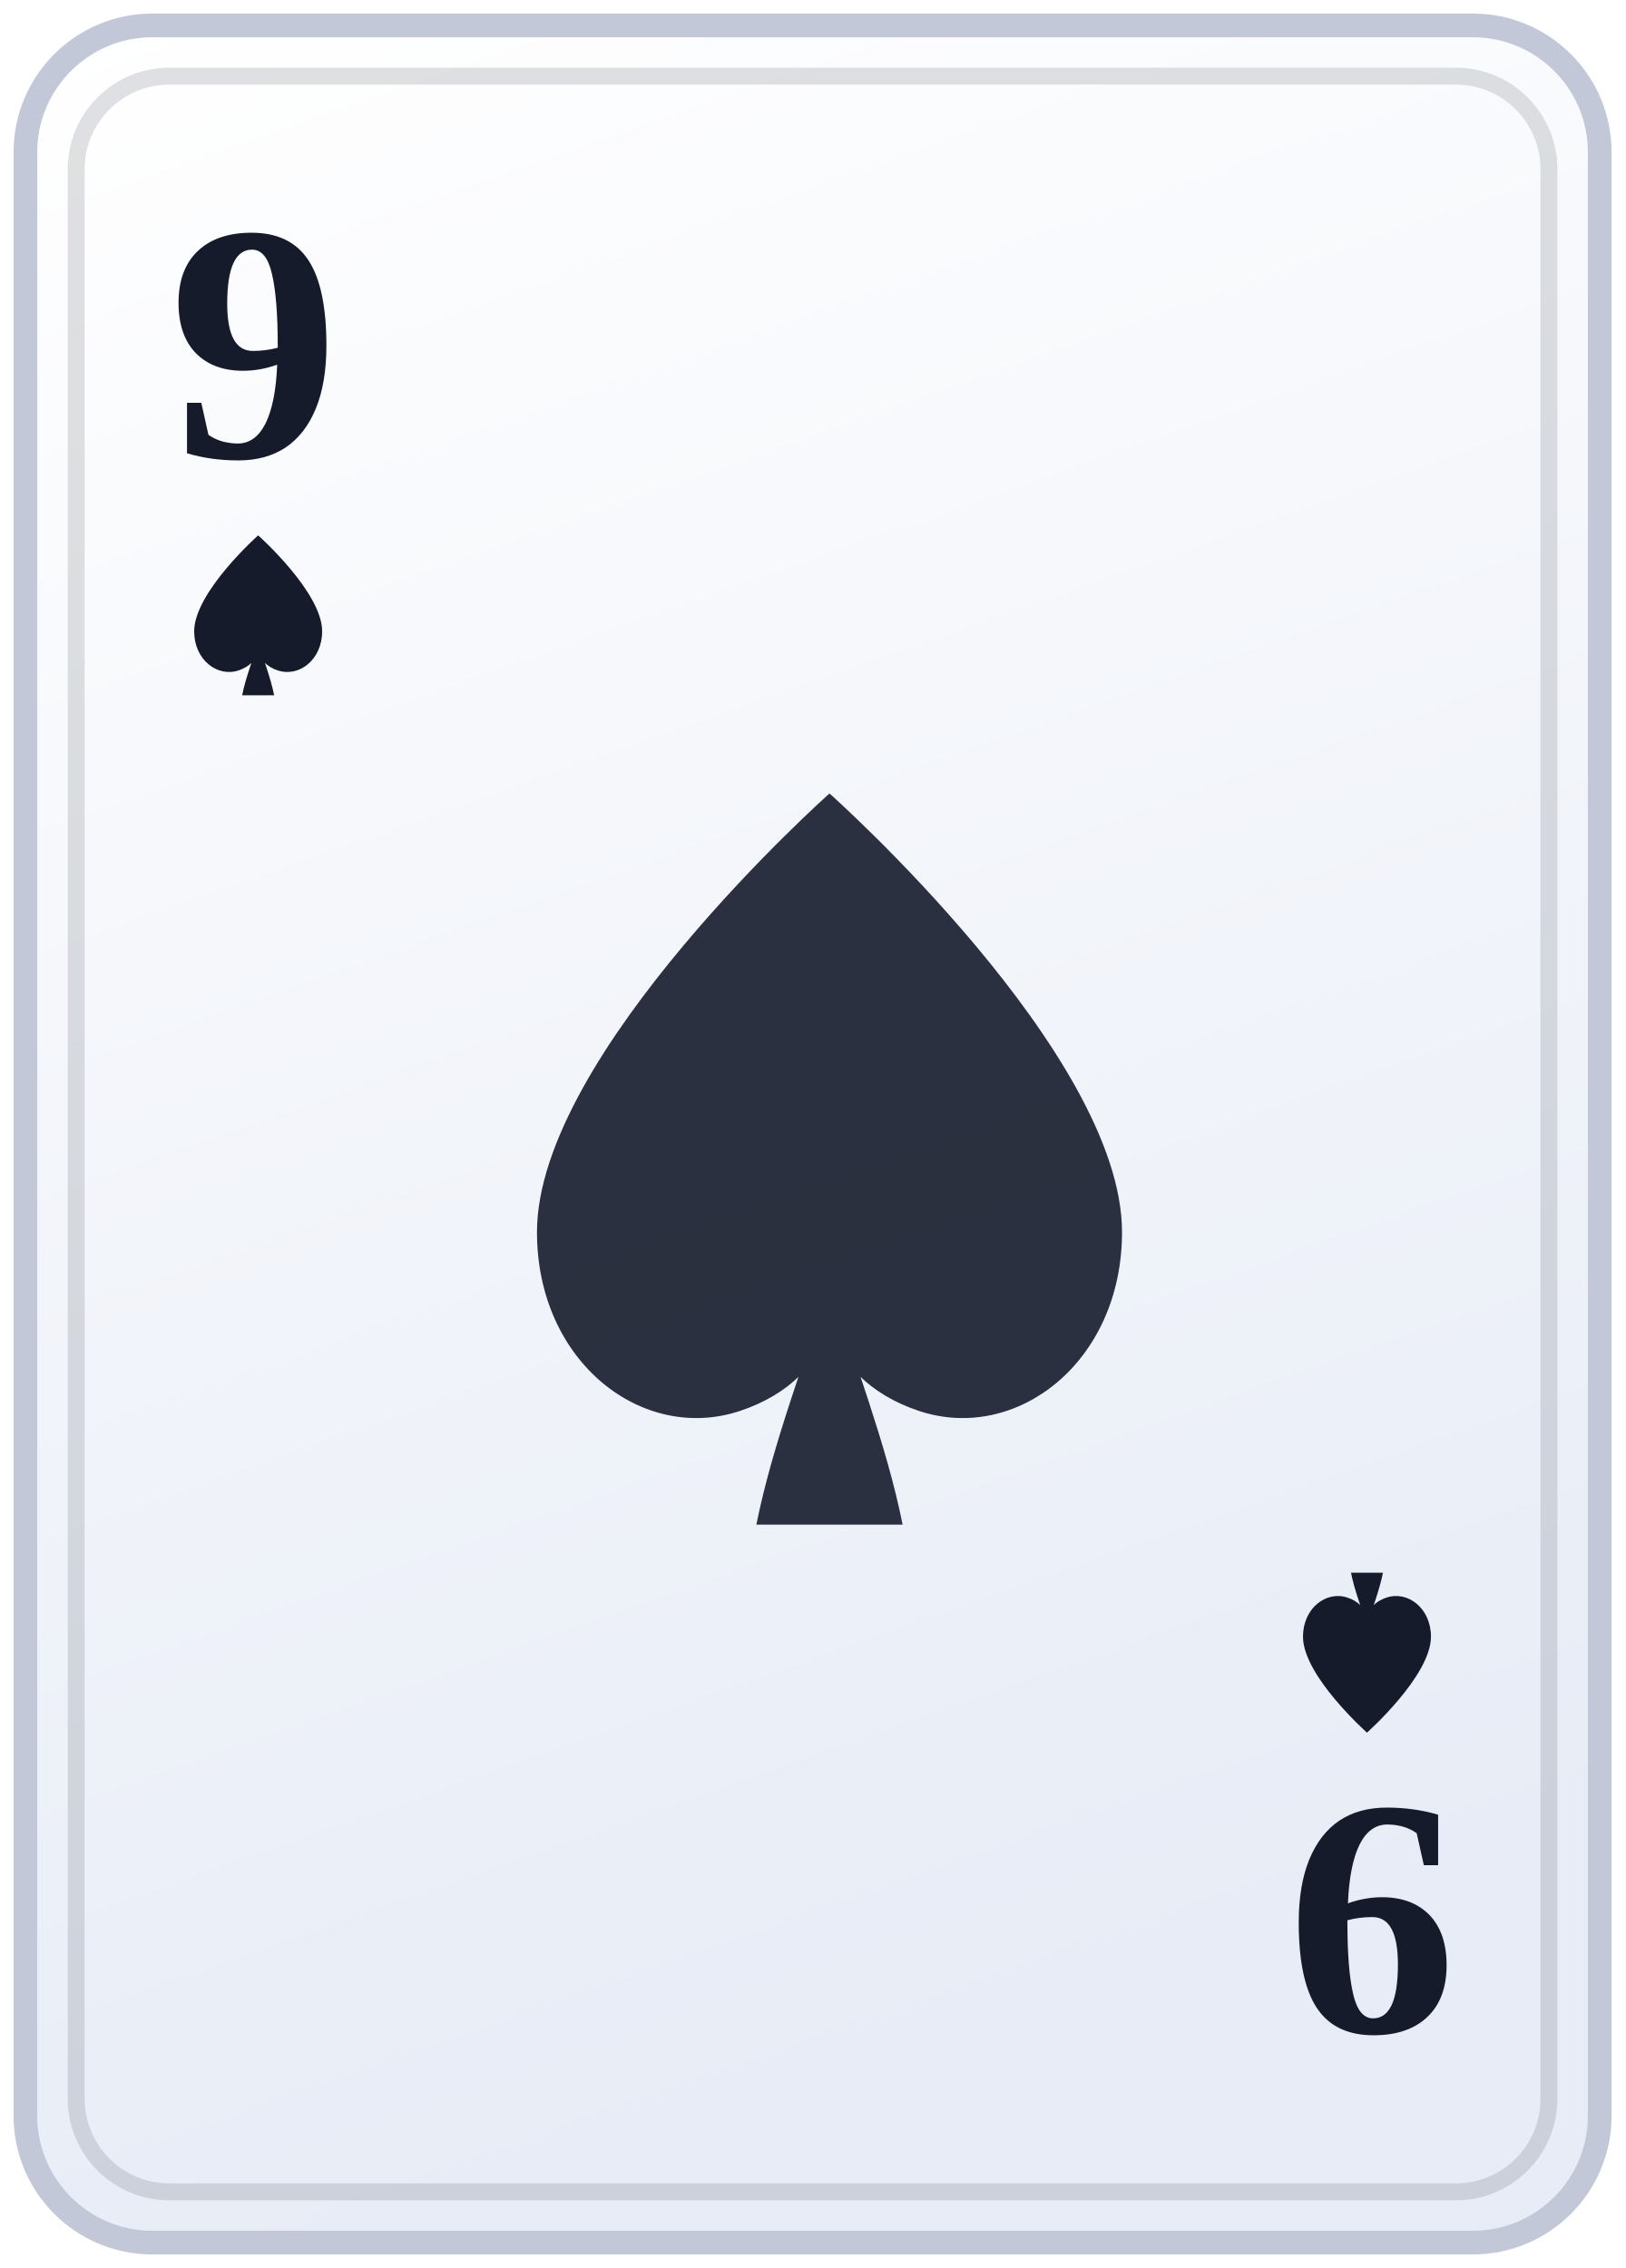
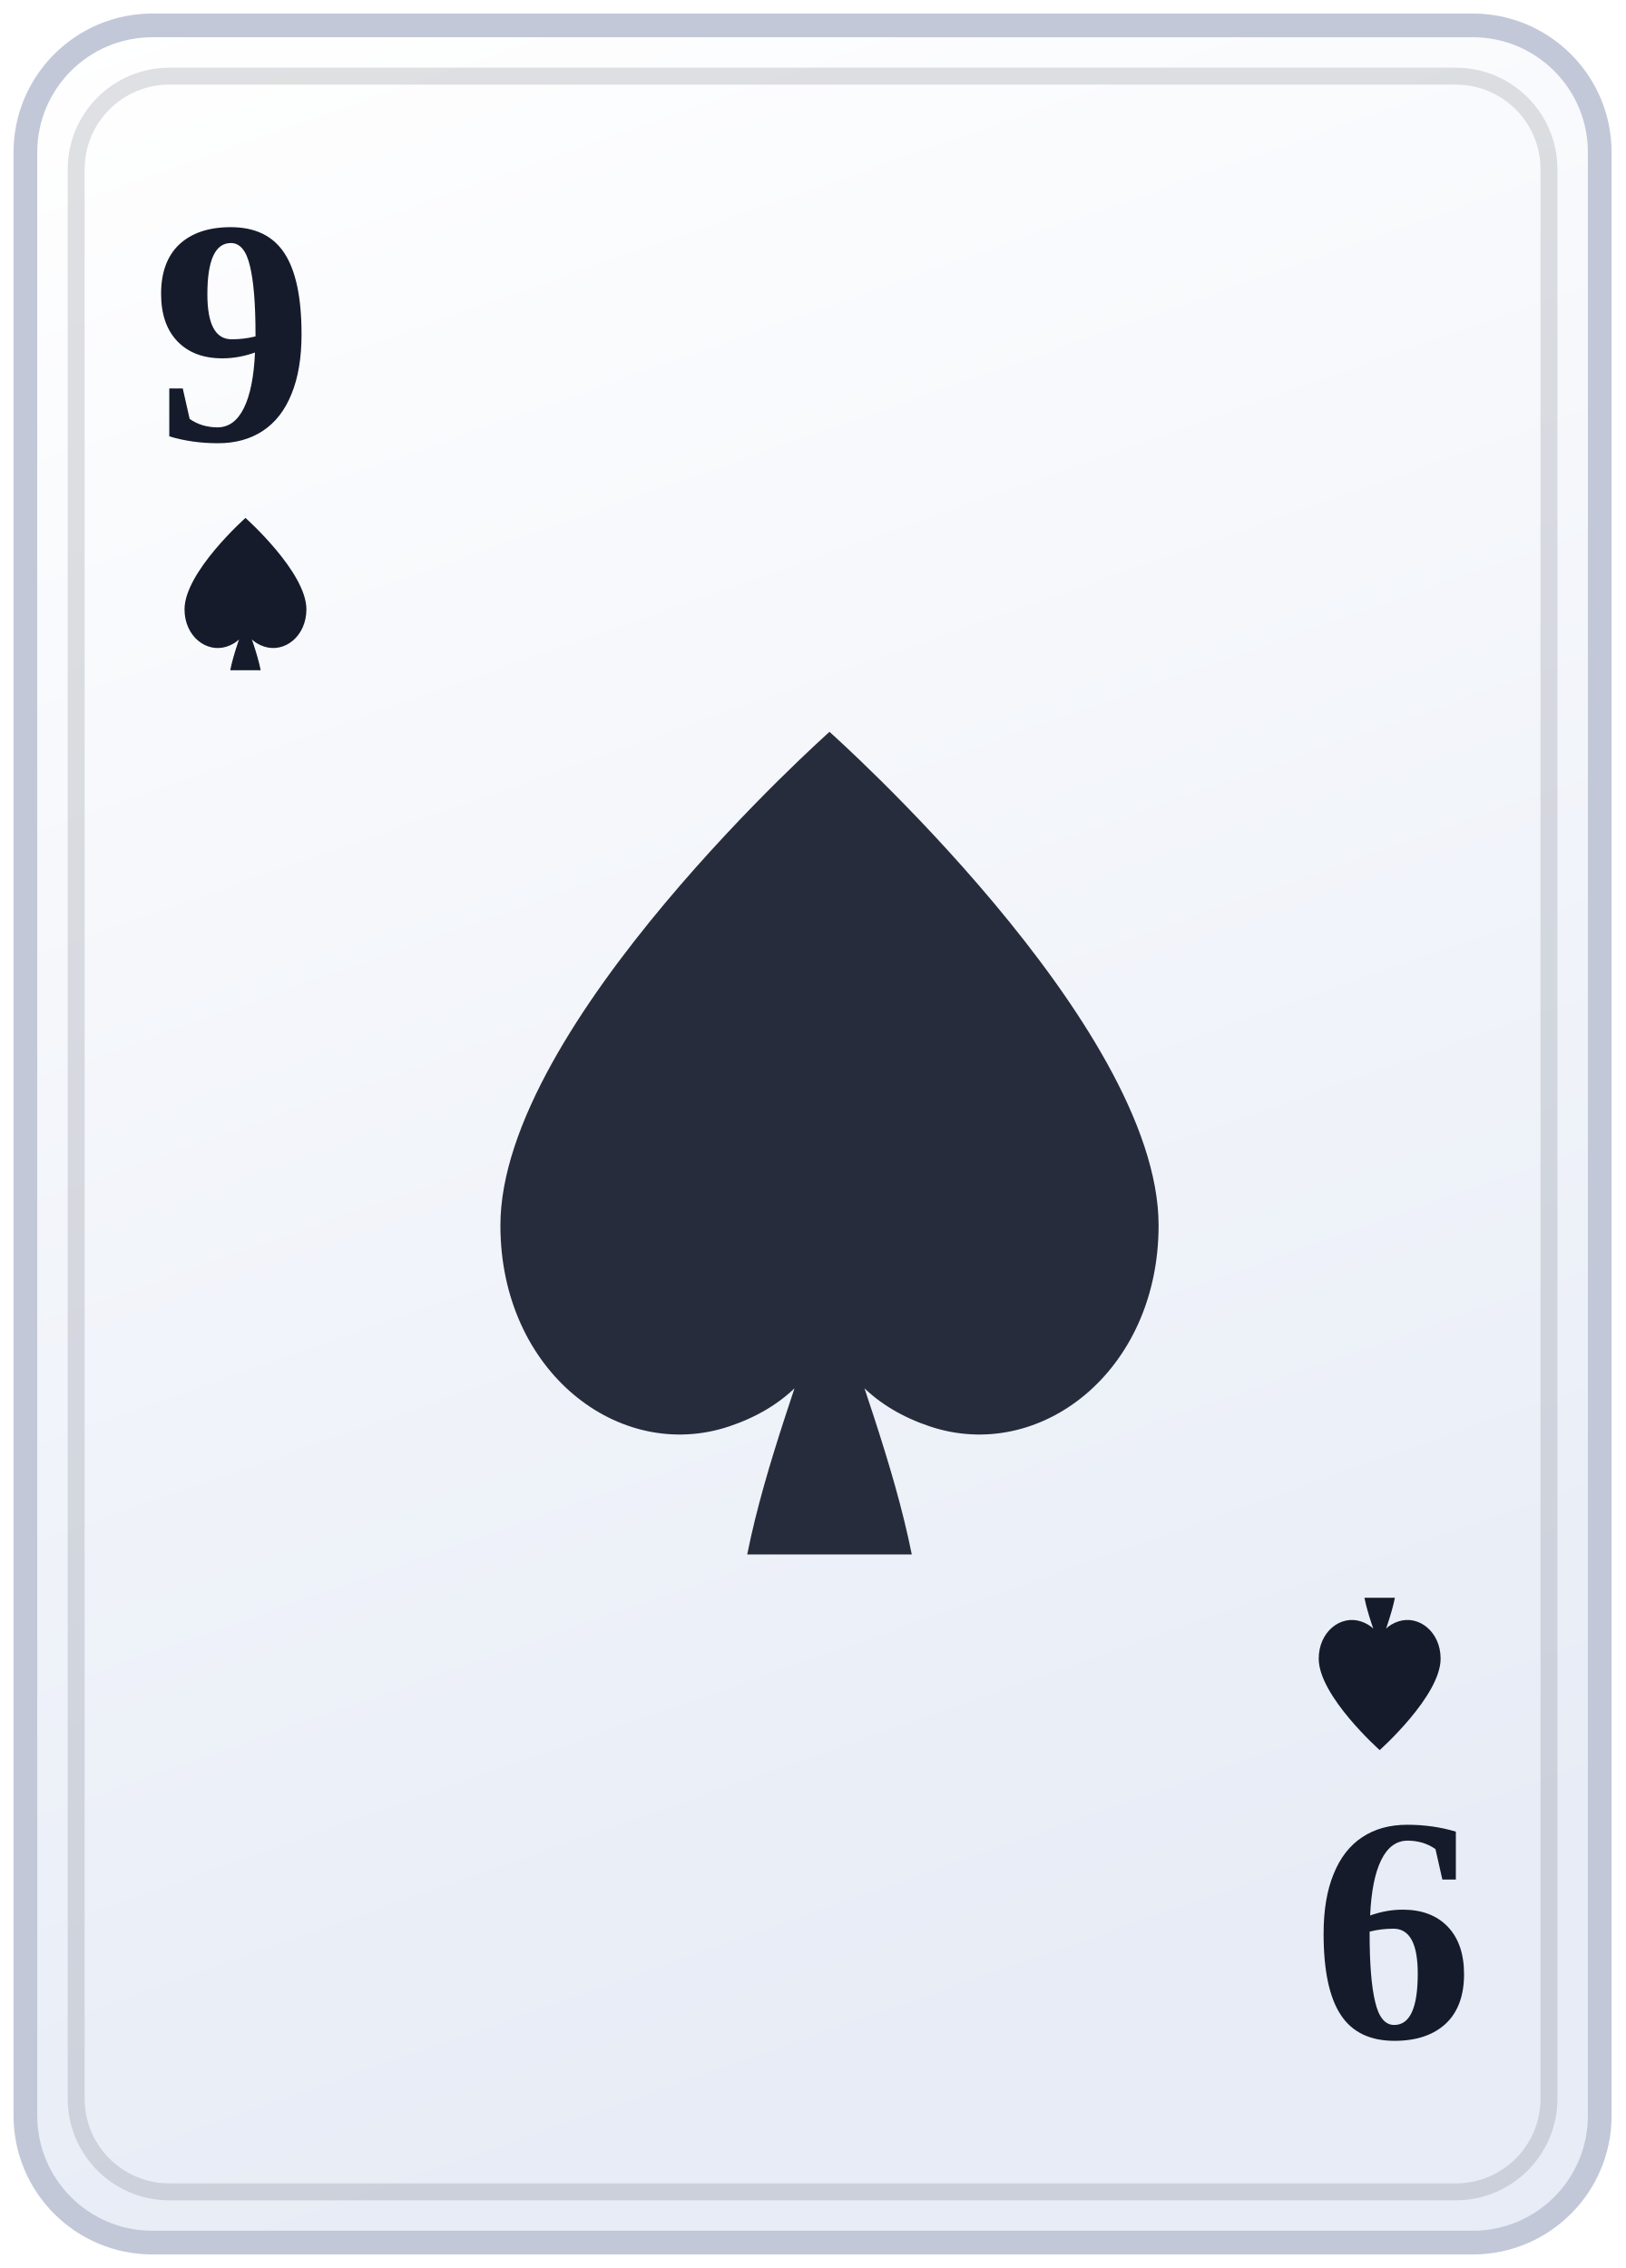
<svg xmlns="http://www.w3.org/2000/svg" viewBox="0 0 96 134" width="96" height="134">
  <defs>
    <linearGradient id="paper" x1="0" y1="0" x2="0.25" y2="1">
      <stop offset="0" stop-color="#ffffff" />
      <stop offset="1" stop-color="#e7ecf6" />
    </linearGradient>
  </defs>
  <rect x="1.5" y="1.5" width="93" height="131" rx="7.5" fill="url(#paper)" stroke="#c2c8d8" stroke-width="1.4" />
  <rect x="4.5" y="4.5" width="87" height="125" rx="5.5" fill="none" stroke="#151b2b" stroke-opacity="0.13" />
-   <text x="10" y="27" font-family="Georgia,'Times New Roman',serif" font-weight="700" font-size="20" fill="#151b2b">9</text>
-   <path d="M50 6C50 6 14 38 14 60c0 16 13 26 25 22 6-2 10-6 11-11 1 5 5 9 11 11 12 4 25-6 25-22C86 38 50 6 50 6Z M50 66c-3 10-7 20-9 30h18c-2-10-6-20-9-30Z" transform="translate(10,31) scale(0.105)" fill="#151b2b" />
-   <path d="M50 6C50 6 14 38 14 60c0 16 13 26 25 22 6-2 10-6 11-11 1 5 5 9 11 11 12 4 25-6 25-22C86 38 50 6 50 6Z M50 66c-3 10-7 20-9 30h18c-2-10-6-20-9-30Z" transform="translate(25,44) scale(0.48)" fill="#151b2b" opacity="0.9" />
+   <text x="9" y="26" font-family="Georgia,'Times New Roman',serif" font-weight="700" font-size="19" fill="#151b2b">9</text>
+   <path d="M50 6C50 6 14 38 14 60c0 16 13 26 25 22 6-2 10-6 11-11 1 5 5 9 11 11 12 4 25-6 25-22C86 38 50 6 50 6Z M50 66c-3 10-7 20-9 30h18c-2-10-6-20-9-30Z" transform="translate(9.5,30) scale(0.1)" fill="#151b2b" />
+   <path d="M50 6C50 6 14 38 14 60c0 16 13 26 25 22 6-2 10-6 11-11 1 5 5 9 11 11 12 4 25-6 25-22C86 38 50 6 50 6Z M50 66c-3 10-7 20-9 30h18c-2-10-6-20-9-30Z" transform="translate(22,40) scale(0.54)" fill="#151b2b" opacity="0.92" />
  <g transform="rotate(180 48 67)">
-     <text x="10" y="27" font-family="Georgia,'Times New Roman',serif" font-weight="700" font-size="20" fill="#151b2b">9</text>
-     <path d="M50 6C50 6 14 38 14 60c0 16 13 26 25 22 6-2 10-6 11-11 1 5 5 9 11 11 12 4 25-6 25-22C86 38 50 6 50 6Z M50 66c-3 10-7 20-9 30h18c-2-10-6-20-9-30Z" transform="translate(10,31) scale(0.105)" fill="#151b2b" />
+     <text x="9" y="26" font-family="Georgia,'Times New Roman',serif" font-weight="700" font-size="19" fill="#151b2b">9</text>
+     <path d="M50 6C50 6 14 38 14 60c0 16 13 26 25 22 6-2 10-6 11-11 1 5 5 9 11 11 12 4 25-6 25-22C86 38 50 6 50 6Z M50 66c-3 10-7 20-9 30h18c-2-10-6-20-9-30Z" transform="translate(9.5,30) scale(0.1)" fill="#151b2b" />
  </g>
</svg>
